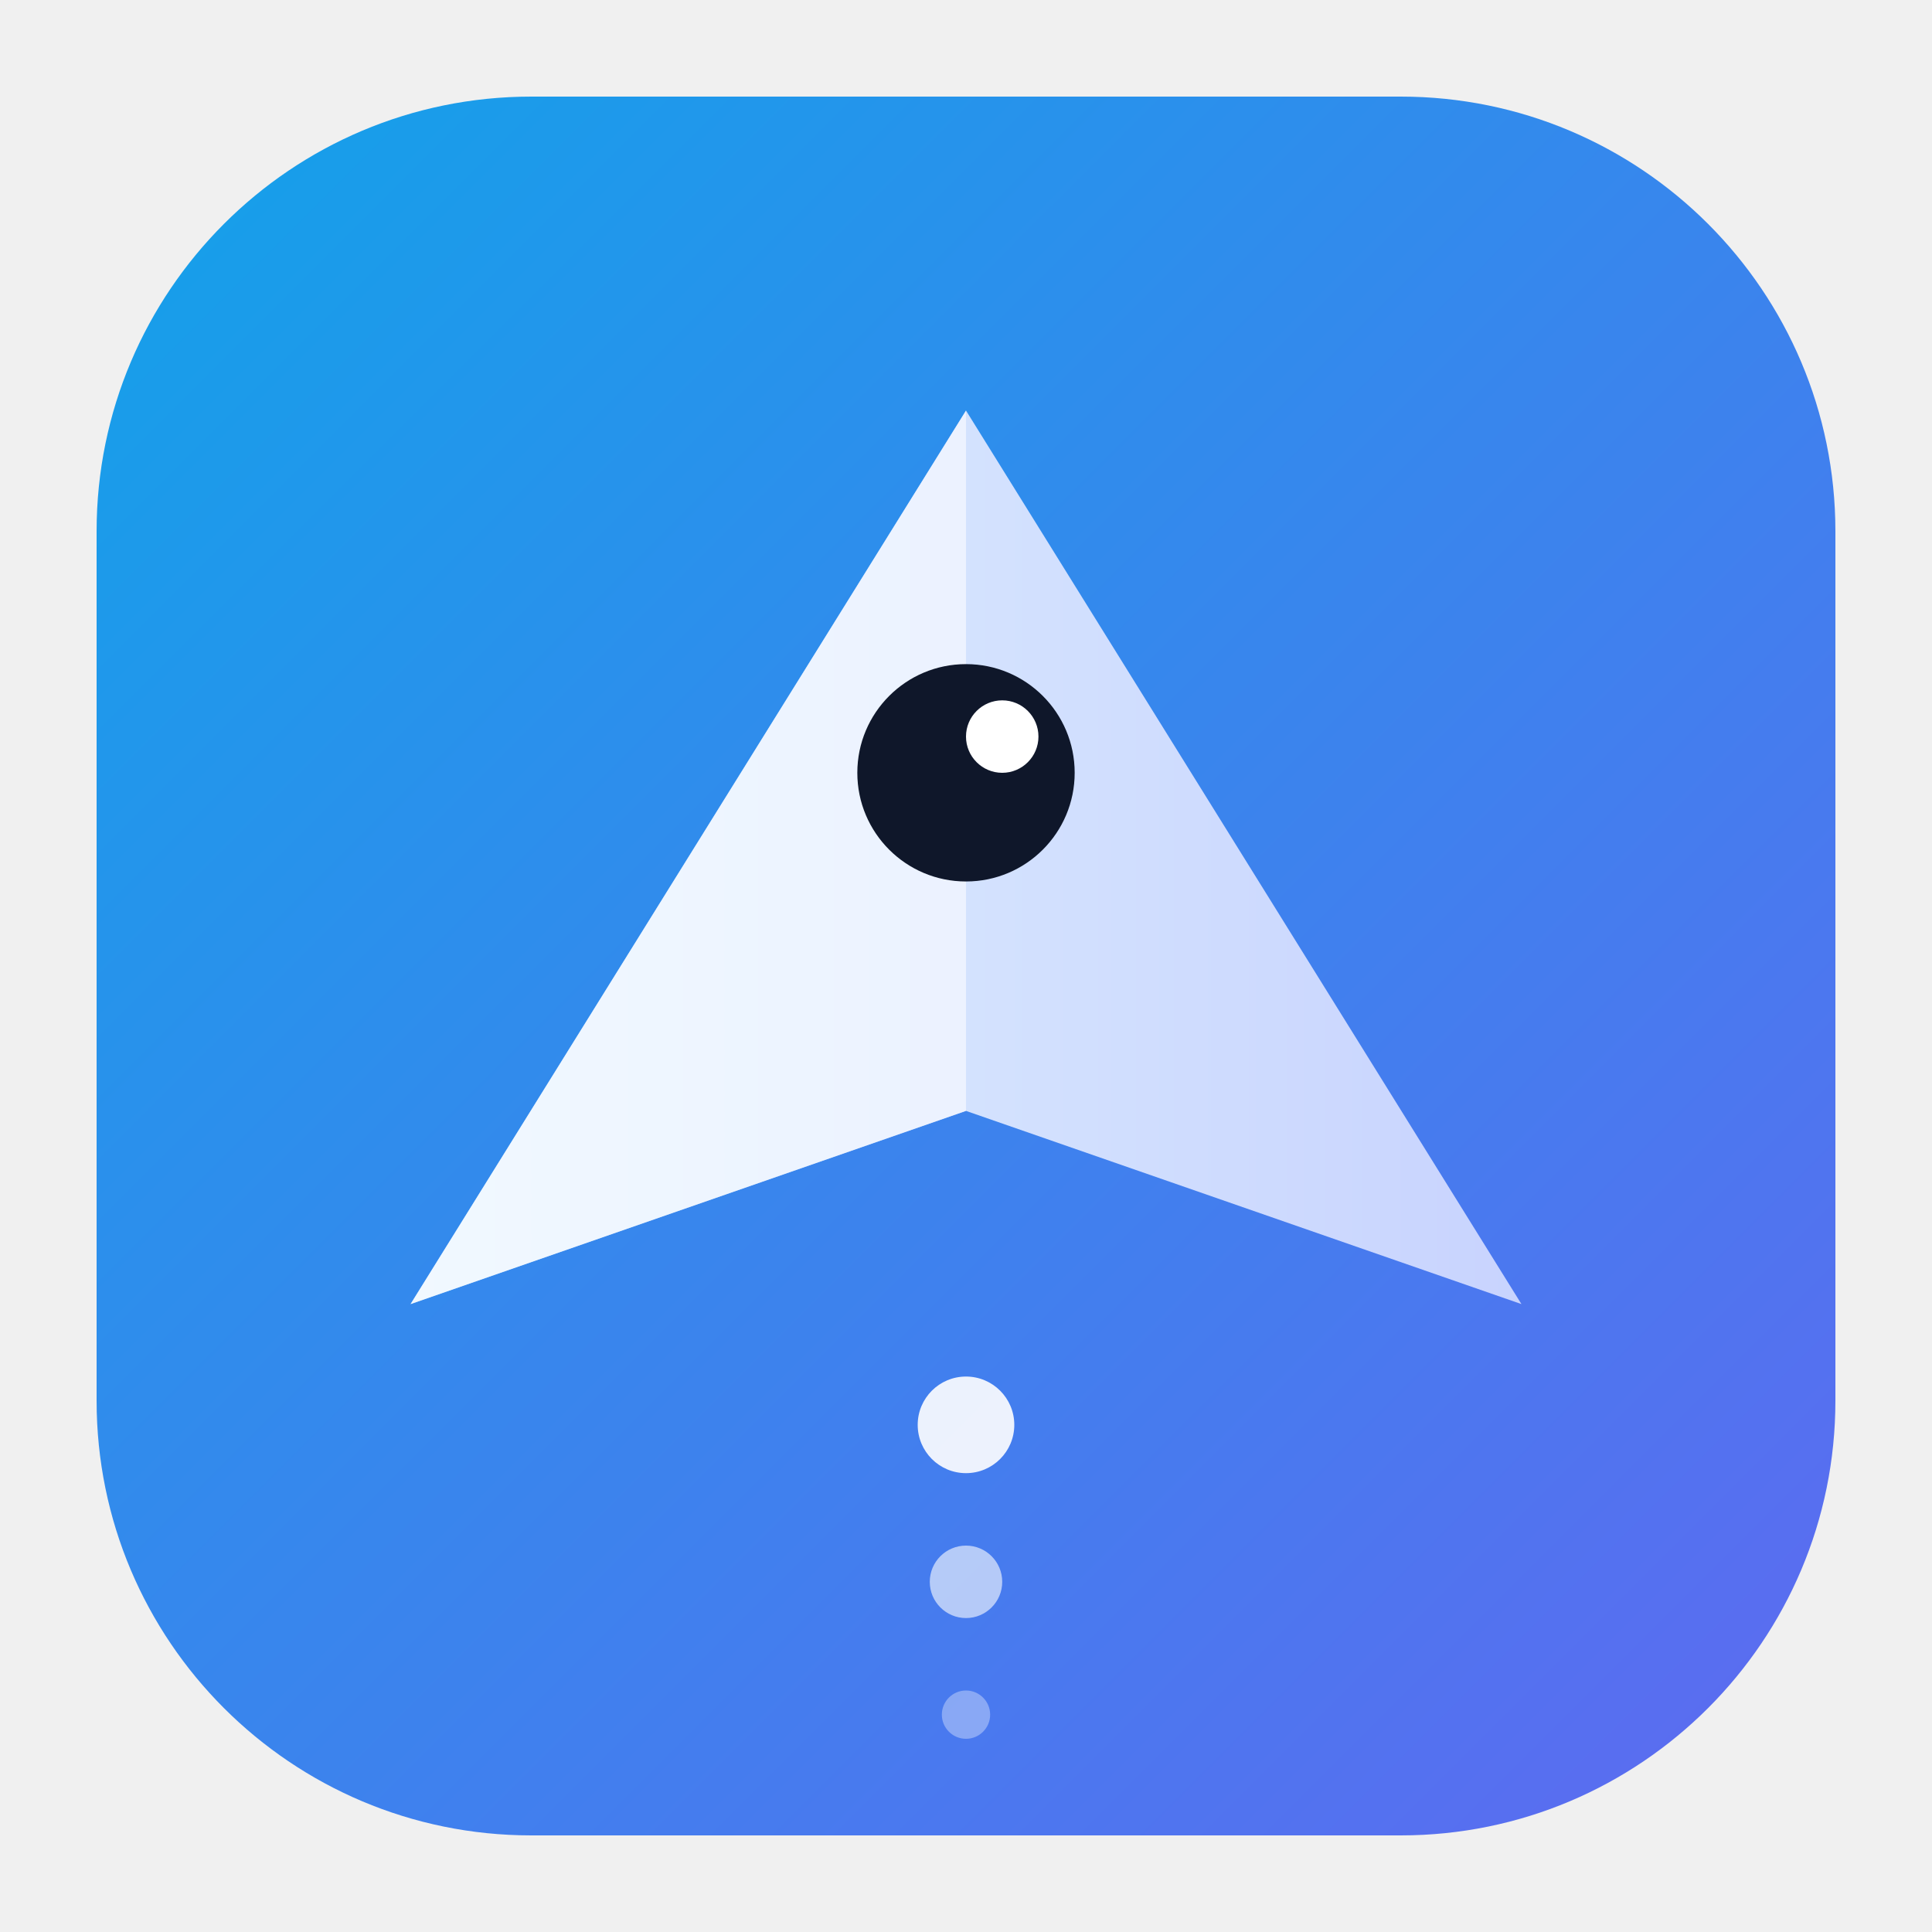
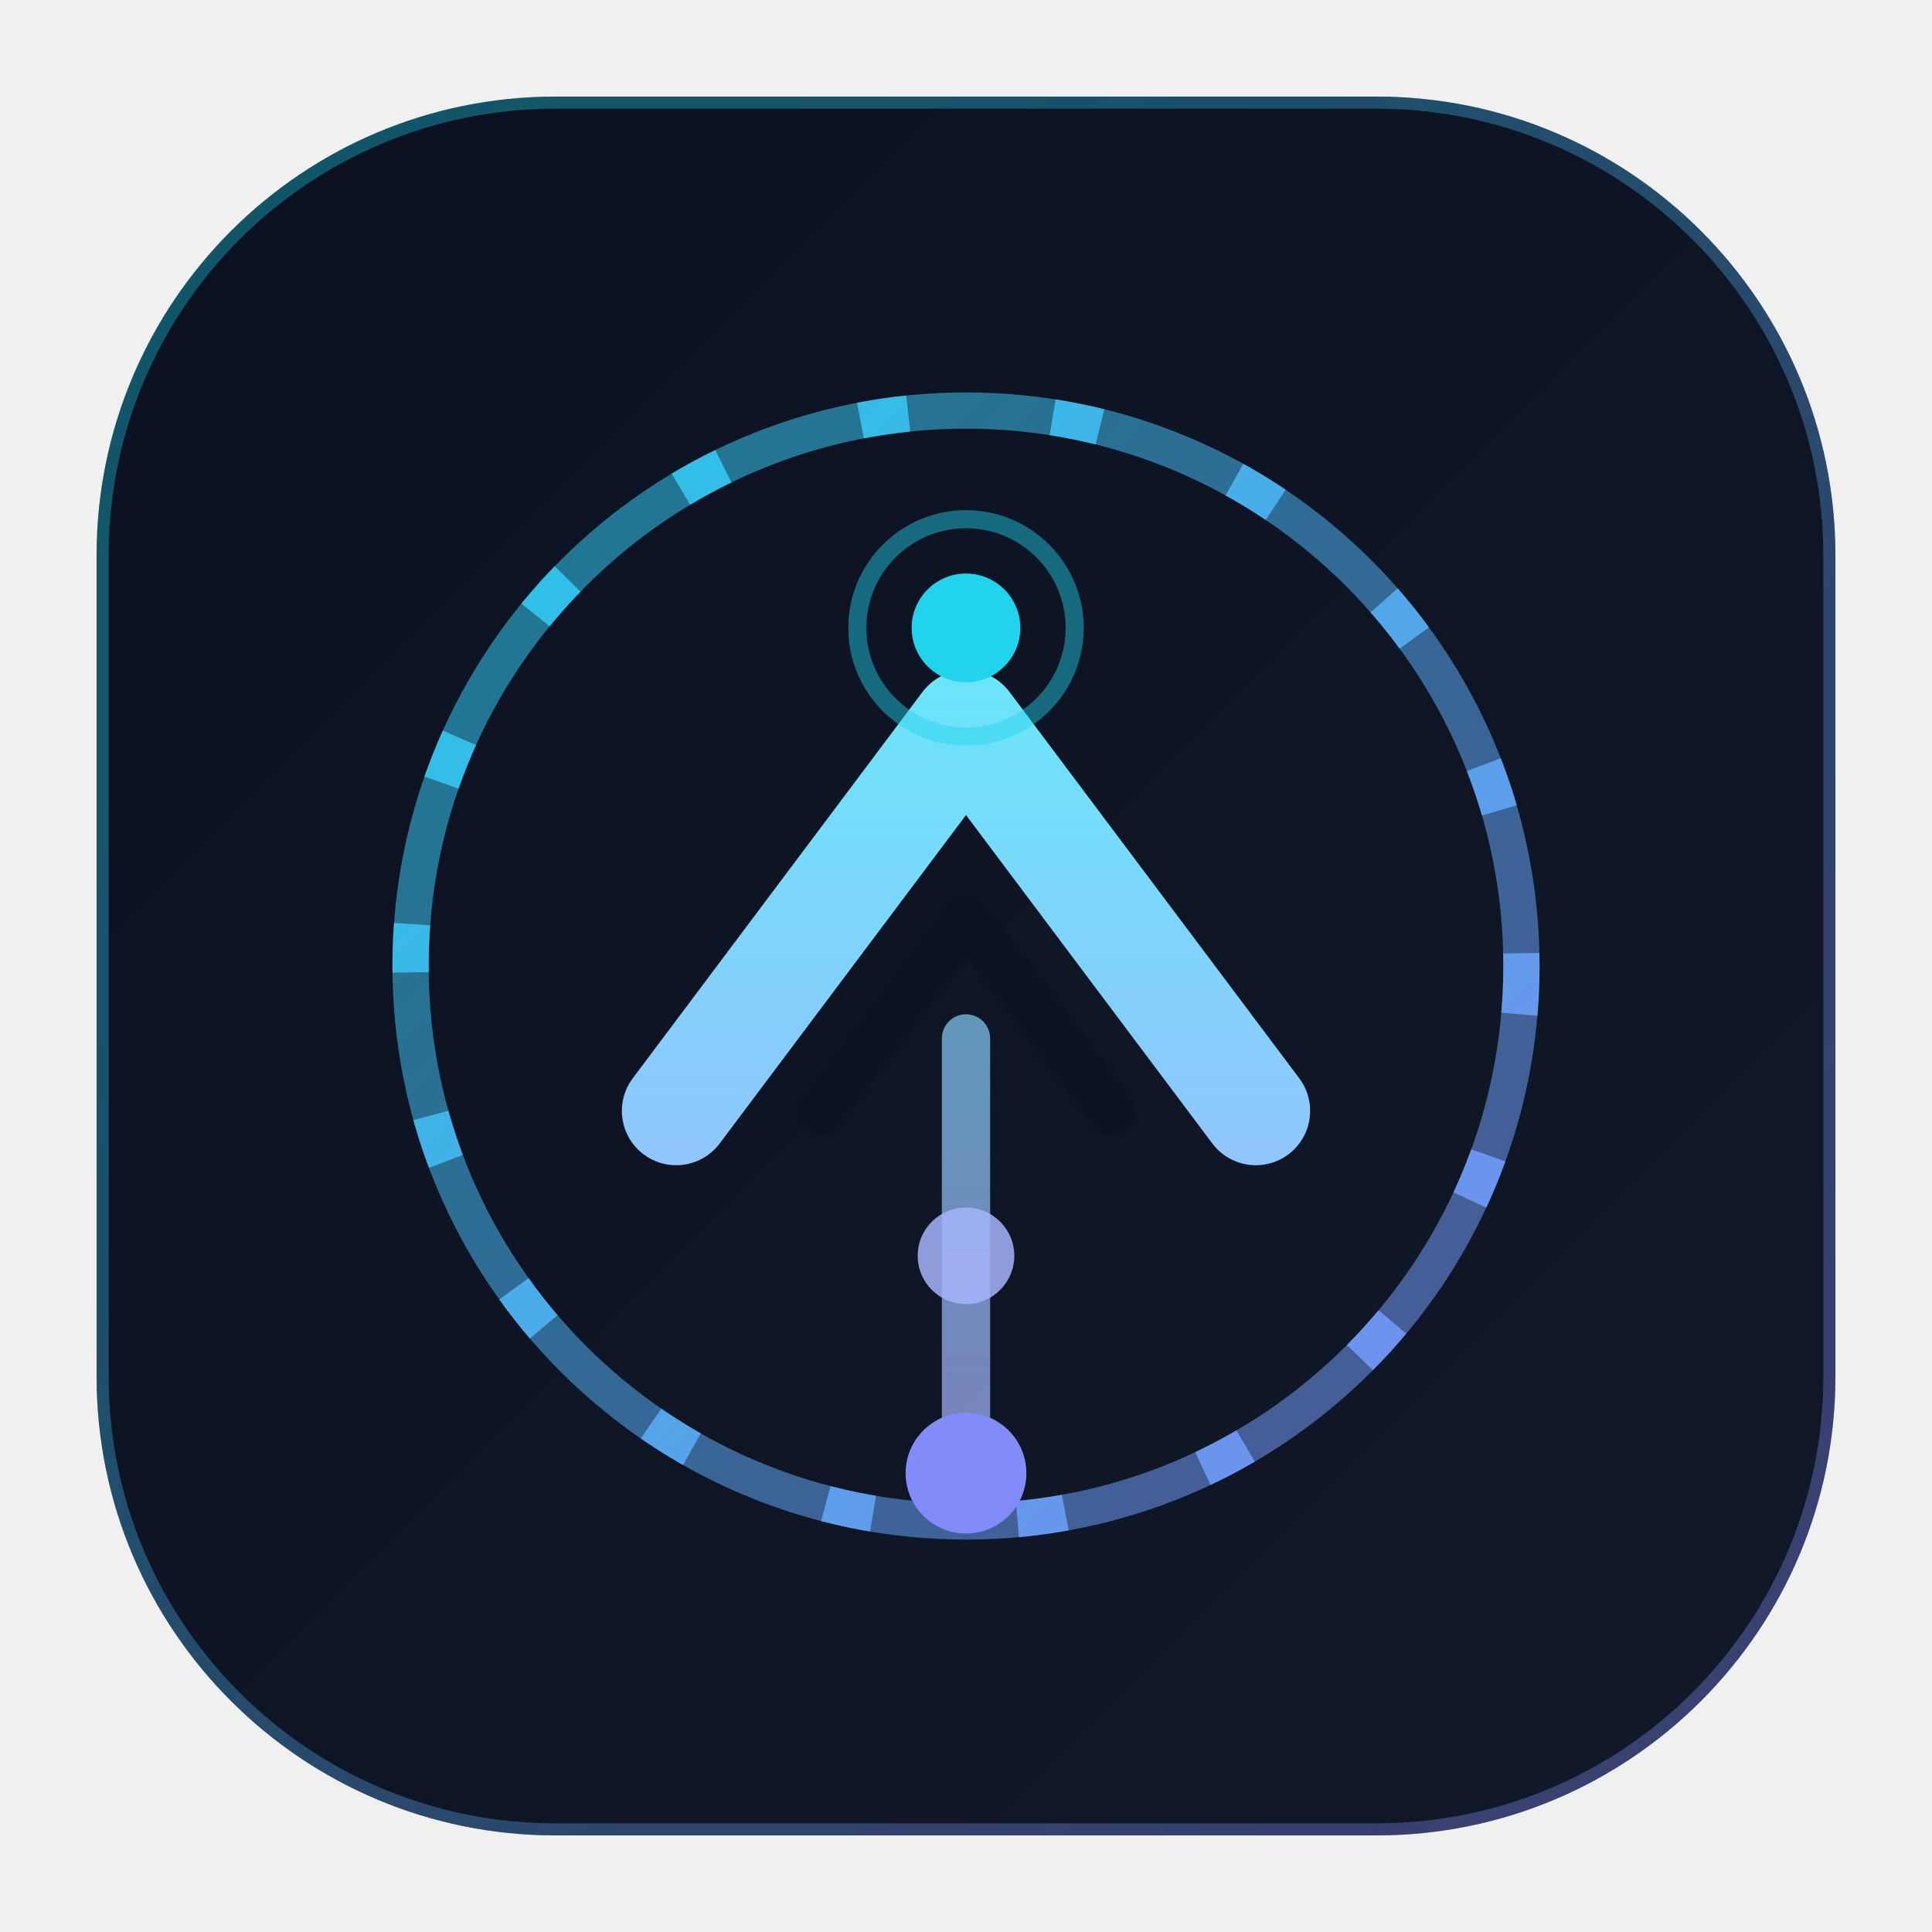
<svg xmlns="http://www.w3.org/2000/svg" width="160" height="160" viewBox="0 0 160 160" fill="none">
  <defs>
-     <linearGradient id="bg" x1="0" y1="0" x2="160" y2="160" gradientUnits="userSpaceOnUse">
-       <stop stop-color="#0EA5E9" />
-       <stop offset="1" stop-color="#6366F1" />
+     <linearGradient id="badge" x1="16" y1="16" x2="144" y2="144" gradientUnits="userSpaceOnUse">
+       <stop stop-color="#0B1120" />
+       <stop offset="1" stop-color="#111827" />
    </linearGradient>
-     <linearGradient id="wing" x1="30" y1="80" x2="130" y2="80" gradientUnits="userSpaceOnUse">
-       <stop stop-color="#E0F2FE" />
-       <stop offset="1" stop-color="#C7D2FE" />
+     <linearGradient id="ring" x1="30" y1="30" x2="130" y2="130" gradientUnits="userSpaceOnUse">
+       <stop stop-color="#22D3EE" />
+       <stop offset="1" stop-color="#818CF8" />
+     </linearGradient>
+     <linearGradient id="chev" x1="80" y1="52" x2="80" y2="118" gradientUnits="userSpaceOnUse">
+       <stop stop-color="#67E8F9" />
+       <stop offset="1" stop-color="#A5B4FC" />
    </linearGradient>
  </defs>
-   <rect x="8" y="8" width="144" height="144" rx="36" fill="url(#bg)" />
-   <path d="M80 34 L126 108 L80 92 L34 108 Z" fill="url(#wing)" />
-   <path d="M80 34 L80 92 L34 108 Z" fill="#FFFFFF" opacity="0.55" />
-   <circle cx="80" cy="64" r="9" fill="#0F172A" />
-   <circle cx="83" cy="61" r="3" fill="#FFFFFF" />
-   <circle cx="80" cy="118" r="4" fill="#FFFFFF" opacity="0.9" />
-   <circle cx="80" cy="131" r="3" fill="#FFFFFF" opacity="0.6" />
-   <circle cx="80" cy="142" r="2" fill="#FFFFFF" opacity="0.35" />
+   <rect x="8" y="8" width="144" height="144" rx="38" fill="url(#badge)" />
+   <rect x="8.5" y="8.5" width="143" height="143" rx="37.5" stroke="url(#ring)" stroke-opacity="0.35" />
+   <circle cx="80" cy="80" r="46" stroke="url(#ring)" stroke-width="3" stroke-opacity="0.55" />
+   <circle cx="80" cy="80" r="46" stroke="url(#ring)" stroke-width="3" stroke-dasharray="4 12" stroke-opacity="0.9" />
+   <line x1="80" y1="120" x2="80" y2="86" stroke="url(#chev)" stroke-width="4" stroke-linecap="round" opacity="0.7" />
+   <circle cx="80" cy="122" r="5" fill="#818CF8" />
+   <circle cx="80" cy="104" r="4" fill="#A5B4FC" opacity="0.85" />
+   <path d="M56 92 L80 60 L104 92" stroke="url(#chev)" stroke-width="9" stroke-linejoin="round" stroke-linecap="round" fill="none" />
+   <path d="M68 92 L80 76 L92 92" stroke="#0B1120" stroke-width="4" stroke-linejoin="round" stroke-linecap="round" fill="none" opacity="0.55" />
+   <circle cx="80" cy="52" r="4.5" fill="#22D3EE" />
+   <circle cx="80" cy="52" r="9" stroke="#22D3EE" stroke-width="1.5" opacity="0.45" />
</svg>
